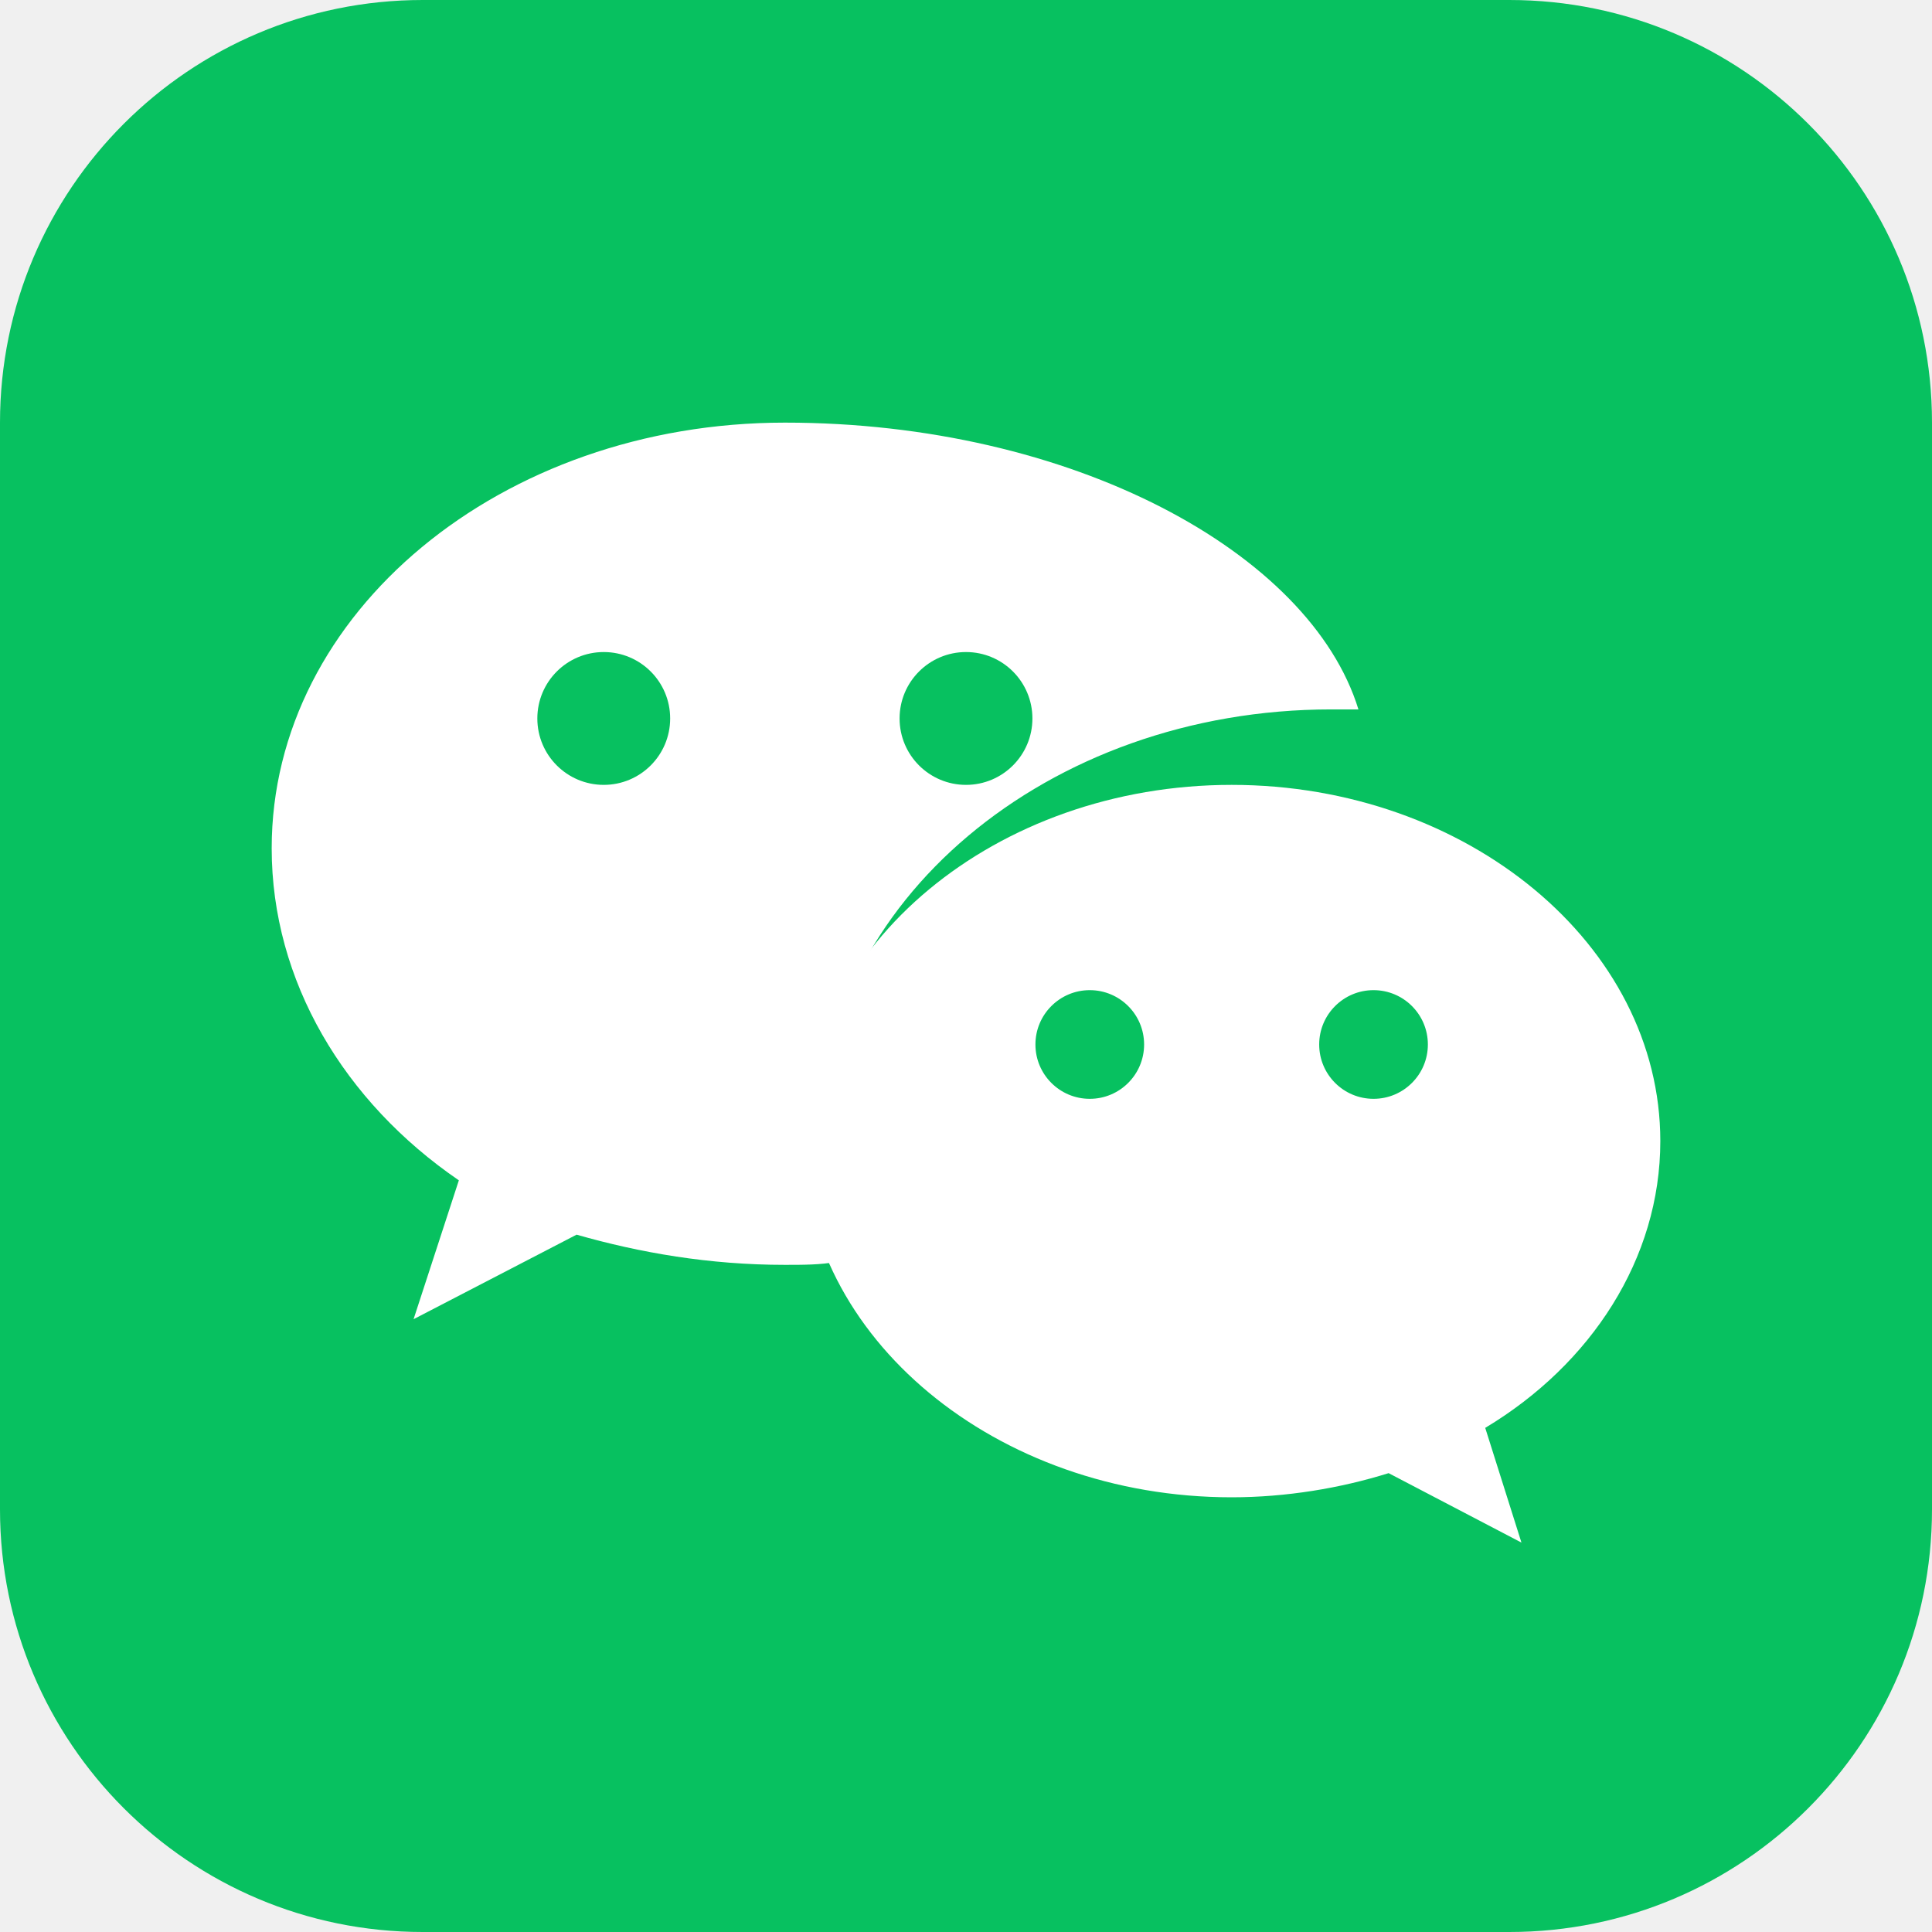
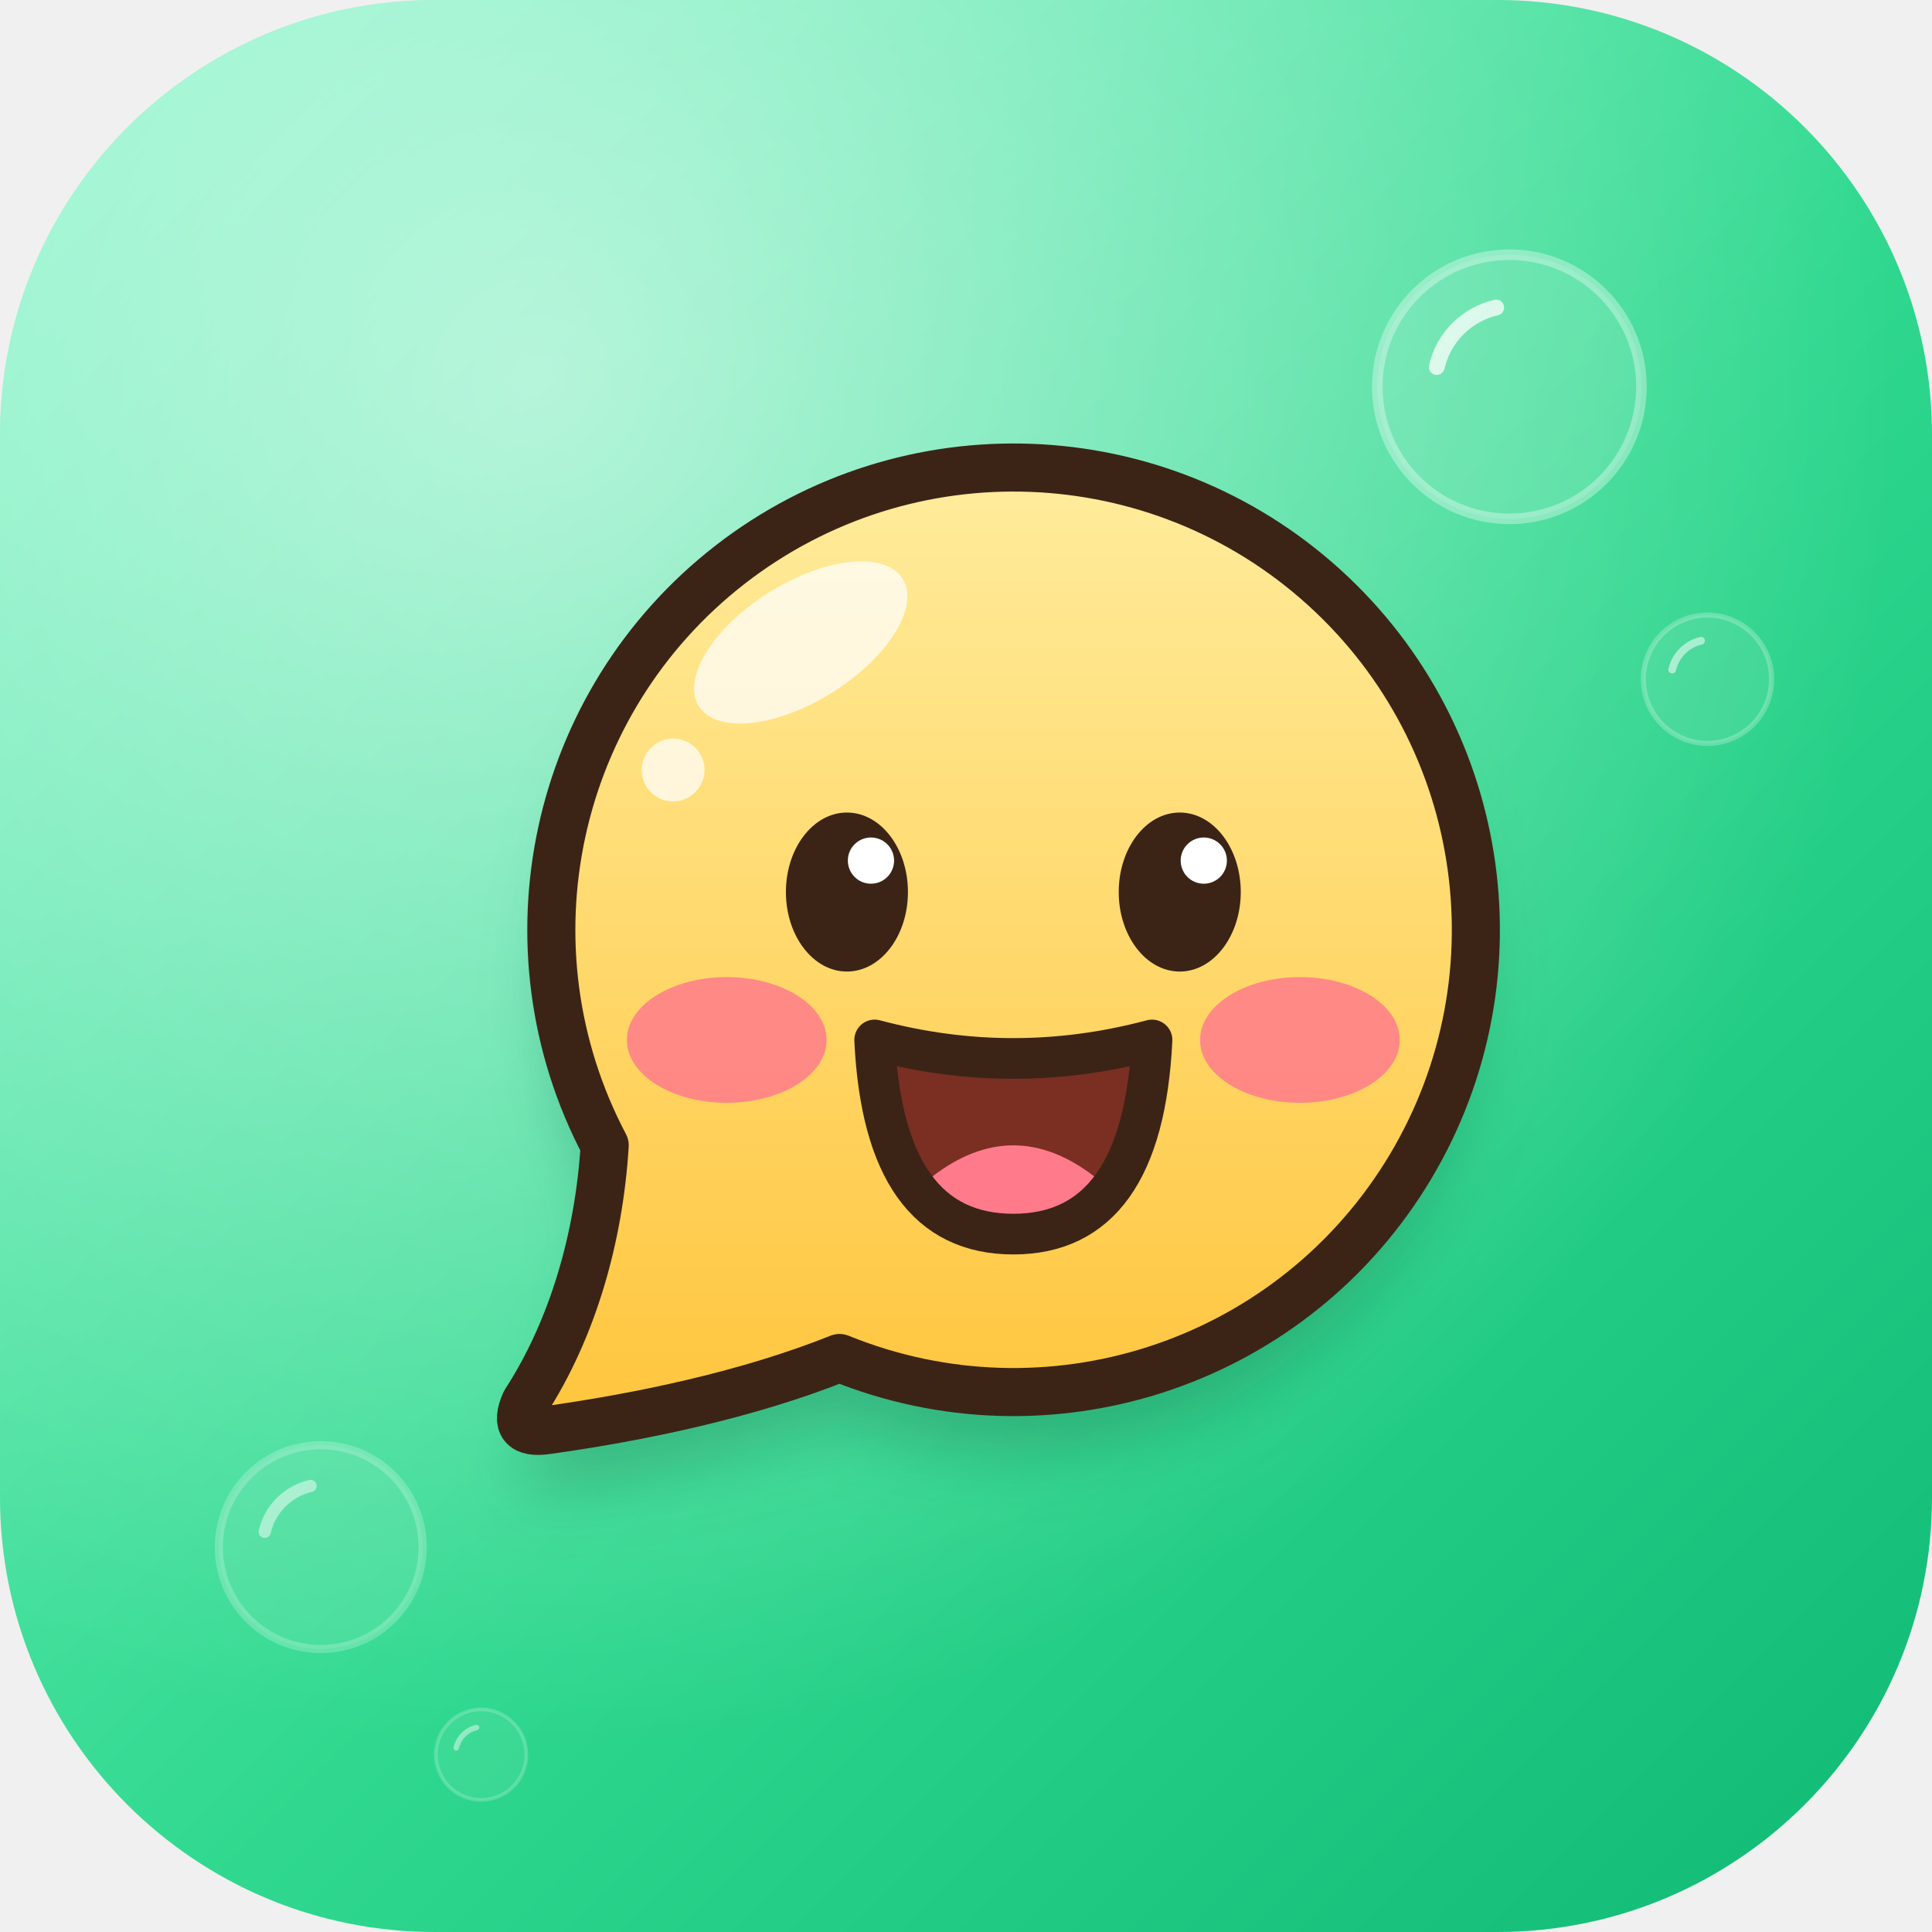
- <svg xmlns="http://www.w3.org/2000/svg" viewBox="0 0 64 64">
-   <rect width="64" height="64" rx="14" fill="#07c160" />
-   <path fill="#fff" d="M26 14c-9.4 0-17 6.3-17 14.1 0 4.4 2.4 8.4 6.2 11l-1.5 4.6 5.4-2.8c2.1.6 4.4 1 6.9 1 .6 0 1.2 0 1.7-.1-.4-1.3-.6-2.6-.6-4 0-7.9 7.6-14.3 17-14.3h.9C43.4 18.3 35.5 14 26 14zm-6 7.6a2.2 2.2 0 1 1 0 4.4 2.2 2.2 0 0 1 0-4.4zm12 0a2.2 2.2 0 1 1 0 4.4 2.2 2.2 0 0 1 0-4.4z" />
-   <path fill="#fff" d="M55 37.8c0-6.5-6.4-11.8-14.2-11.8s-14.2 5.3-14.2 11.8 6.4 11.8 14.2 11.8c1.8 0 3.6-.3 5.2-.8l4.4 2.3-1.2-3.8c3.5-2.1 5.8-5.6 5.8-9.5zm-18.9-1.4a1.8 1.8 0 1 1 0-3.6 1.8 1.8 0 0 1 0 3.6zm9.4 0a1.8 1.8 0 1 1 0-3.6 1.8 1.8 0 0 1 0 3.6z" />
+ <svg xmlns="http://www.w3.org/2000/svg" viewBox="0 0 1024 1024" width="1024" height="1024">
+   <defs>
+     <clipPath id="shape">
+       <rect width="1024" height="1024" rx="230.4" />
+     </clipPath>
+   </defs>
+   <g clip-path="url(#shape)">
+     <defs>
+       <linearGradient id="bg" x1="0" y1="0" x2="1" y2="1">
+         <stop offset="0" stop-color="#7ff5c6" />
+         <stop offset=".55" stop-color="#2fd88e" />
+         <stop offset="1" stop-color="#0fb975" />
+       </linearGradient>
+       <radialGradient id="glow" cx=".28" cy=".2" r=".7">
+         <stop offset="0" stop-color="#fff" stop-opacity=".55" />
+         <stop offset="1" stop-color="#fff" stop-opacity="0" />
+       </radialGradient>
+     </defs>
+     <rect width="1024" height="1024" fill="url(#bg)" />
+     <rect width="1024" height="1024" fill="url(#glow)" />
+     <circle cx="800" cy="205" r="70" fill="#fff" fill-opacity="0.119" stroke="#fff" stroke-opacity="0.34" stroke-width="5.6" />
+     <path d="M761.5 194.5A42 42 0 0 1 793 163" fill="none" stroke="#fff" stroke-opacity="0.748" stroke-width="8.4" stroke-linecap="round" />
+     <circle cx="905" cy="360" r="34" fill="#fff" fill-opacity="0.084" stroke="#fff" stroke-opacity="0.24" stroke-width="2.72" />
+     <path d="M886.3 354.9A20.4 20.4 0 0 1 901.6 339.6" fill="none" stroke="#fff" stroke-opacity="0.528" stroke-width="4.08" stroke-linecap="round" />
+     <circle cx="170" cy="820" r="54" fill="#fff" fill-opacity="0.077" stroke="#fff" stroke-opacity="0.22" stroke-width="4.32" />
+     <path d="M140.3 811.9A32.4 32.4 0 0 1 164.6 787.6" fill="none" stroke="#fff" stroke-opacity="0.484" stroke-width="6.48" stroke-linecap="round" />
+     <circle cx="255" cy="930" r="24" fill="#fff" fill-opacity="0.07" stroke="#fff" stroke-opacity="0.2" stroke-width="1.92" />
+     <path d="M241.8 926.4A14.4 14.4 0 0 1 252.6 915.6" fill="none" stroke="#fff" stroke-opacity="0.44" stroke-width="2.88" stroke-linecap="round" />
+     <defs>
+       <filter id="soft" x="-30%" y="-30%" width="160%" height="160%">
+         <feGaussianBlur stdDeviation="1.8" />
+       </filter>
+     </defs>
+     <g transform="translate(223.488 229.76) scale(9.8)" opacity=".3" filter="url(#soft)">
+       <path d="M22.6 53.2A25 25 0 1 0 9.9 41.7C9.6 46.6 8.2 51.6 5.6 55.6Q4.8 57.4 6.8 57.1C11.8 56.4 17.6 55.2 22.6 53.2Z" fill="#0a5c3a" />
+     </g>
+     <g transform="translate(223.488 198.4) scale(9.8)">
+       <defs>
+         <linearGradient id="mg" x1="0" y1="0" x2="0" y2="1">
+           <stop offset="0" stop-color="#ffec9c" />
+           <stop offset="1" stop-color="#ffc53d" />
+         </linearGradient>
+         <linearGradient id="mshade" x1="0" y1="0" x2="0" y2="1">
+           <stop offset="0" stop-color="#6d7dff" stop-opacity=".75" />
+           <stop offset="1" stop-color="#6d7dff" stop-opacity="0" />
+         </linearGradient>
+         <clipPath id="mc">
+           <path d="M22.6 53.2A25 25 0 1 0 9.9 41.7C9.6 46.6 8.2 51.6 5.6 55.6Q4.8 57.4 6.8 57.1C11.8 56.4 17.6 55.2 22.6 53.2Z" />
+         </clipPath>
+       </defs>
+       <path d="M22.6 53.2A25 25 0 1 0 9.9 41.7C9.6 46.6 8.2 51.6 5.6 55.6Q4.8 57.4 6.8 57.1C11.8 56.4 17.6 55.2 22.6 53.2Z" fill="url(#mg)" />
+       <path d="M22.6 53.2A25 25 0 1 0 9.9 41.7C9.6 46.6 8.2 51.6 5.6 55.6Q4.8 57.4 6.8 57.1C11.8 56.4 17.6 55.2 22.6 53.2Z" fill="none" stroke="#3b2416" stroke-width="2.6" stroke-linejoin="round" />
+       <ellipse cx="20.5" cy="14.5" rx="6.5" ry="3.2" transform="rotate(-32 20.5 14.5)" fill="#fff" opacity=".72" />
+       <circle cx="13.6" cy="21.4" r="1.7" fill="#fff" opacity=".72" />
+       <ellipse cx="16.5" cy="36" rx="5.4" ry="3.4" fill="#ff7b8b" opacity=".85" />
+       <ellipse cx="47.5" cy="36" rx="5.4" ry="3.4" fill="#ff7b8b" opacity=".85" />
+       <ellipse cx="23" cy="28" rx="3.3" ry="4.3" fill="#3b2416" />
+       <circle cx="24.3" cy="26.3" r="1.25" fill="#fff" />
+       <ellipse cx="41" cy="28" rx="3.3" ry="4.3" fill="#3b2416" />
+       <circle cx="42.3" cy="26.3" r="1.25" fill="#fff" />
+       <path d="M24.5 36Q32 38 39.5 36Q39 46.5 32 46.5Q25 46.5 24.5 36Z" fill="#7a2f22" />
+       <path d="M27.6 43.4Q32 40 36.4 43.4Q35 46.3 32 46.3Q29 46.3 27.6 43.4Z" fill="#ff7b8b" />
+       <path d="M24.5 36Q32 38 39.5 36Q39 46.5 32 46.5Q25 46.5 24.5 36Z" fill="none" stroke="#3b2416" stroke-width="2.2" stroke-linejoin="round" stroke-linecap="round" />
+     </g>
+   </g>
</svg>
